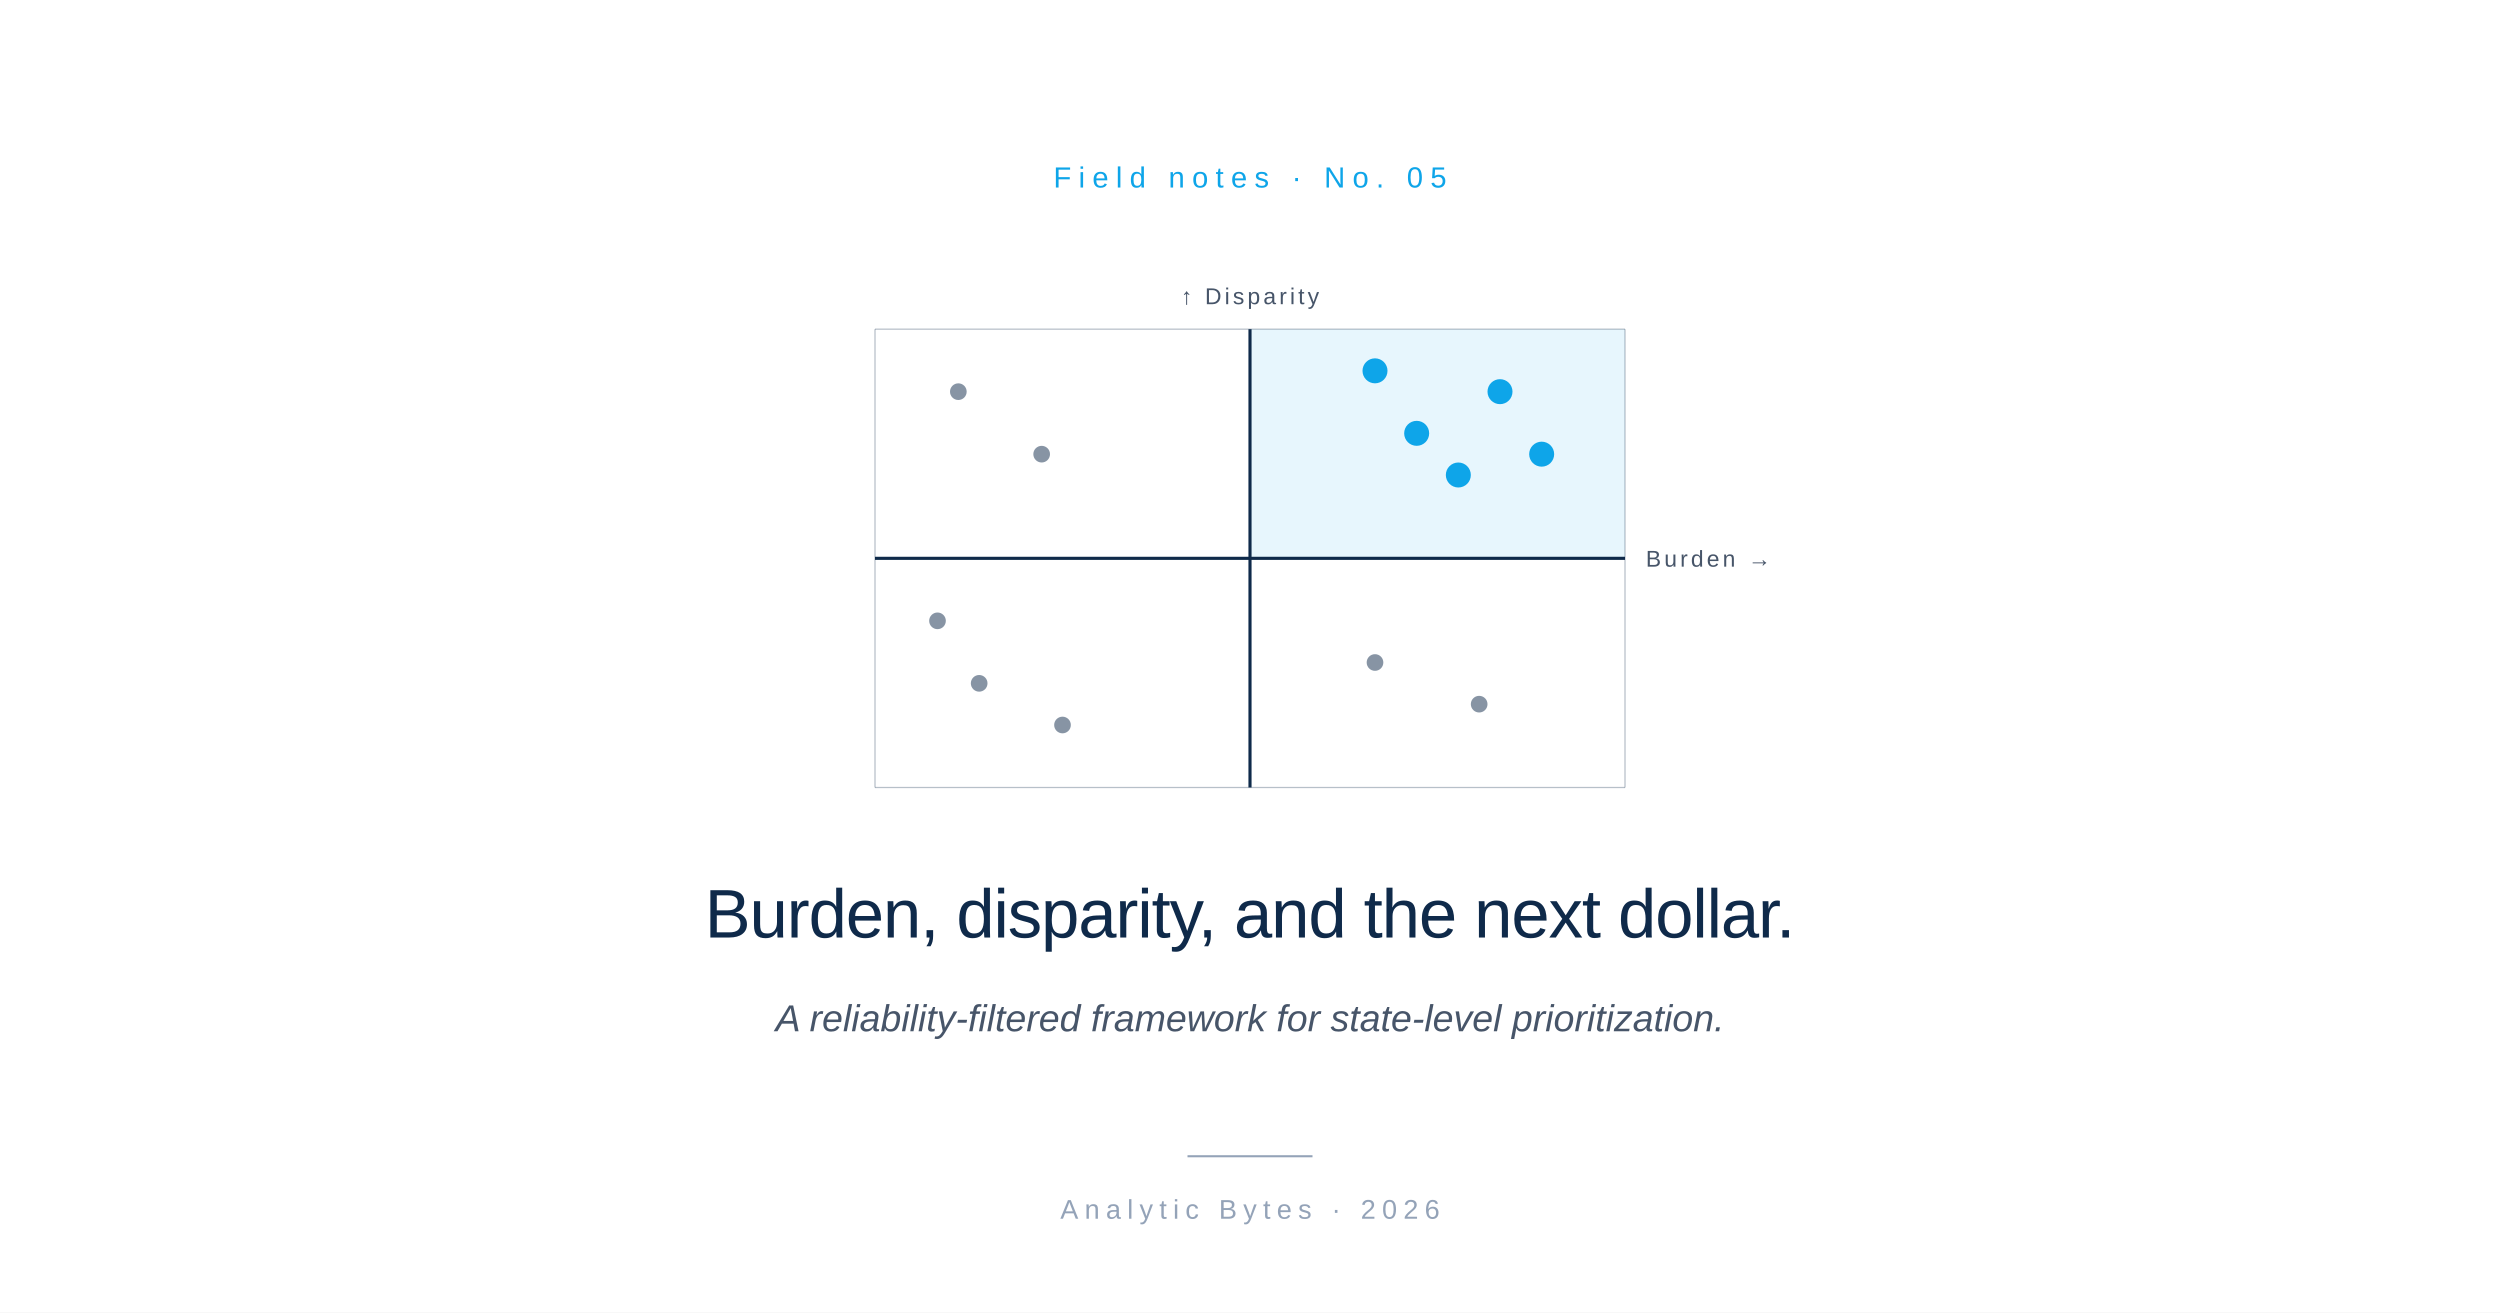
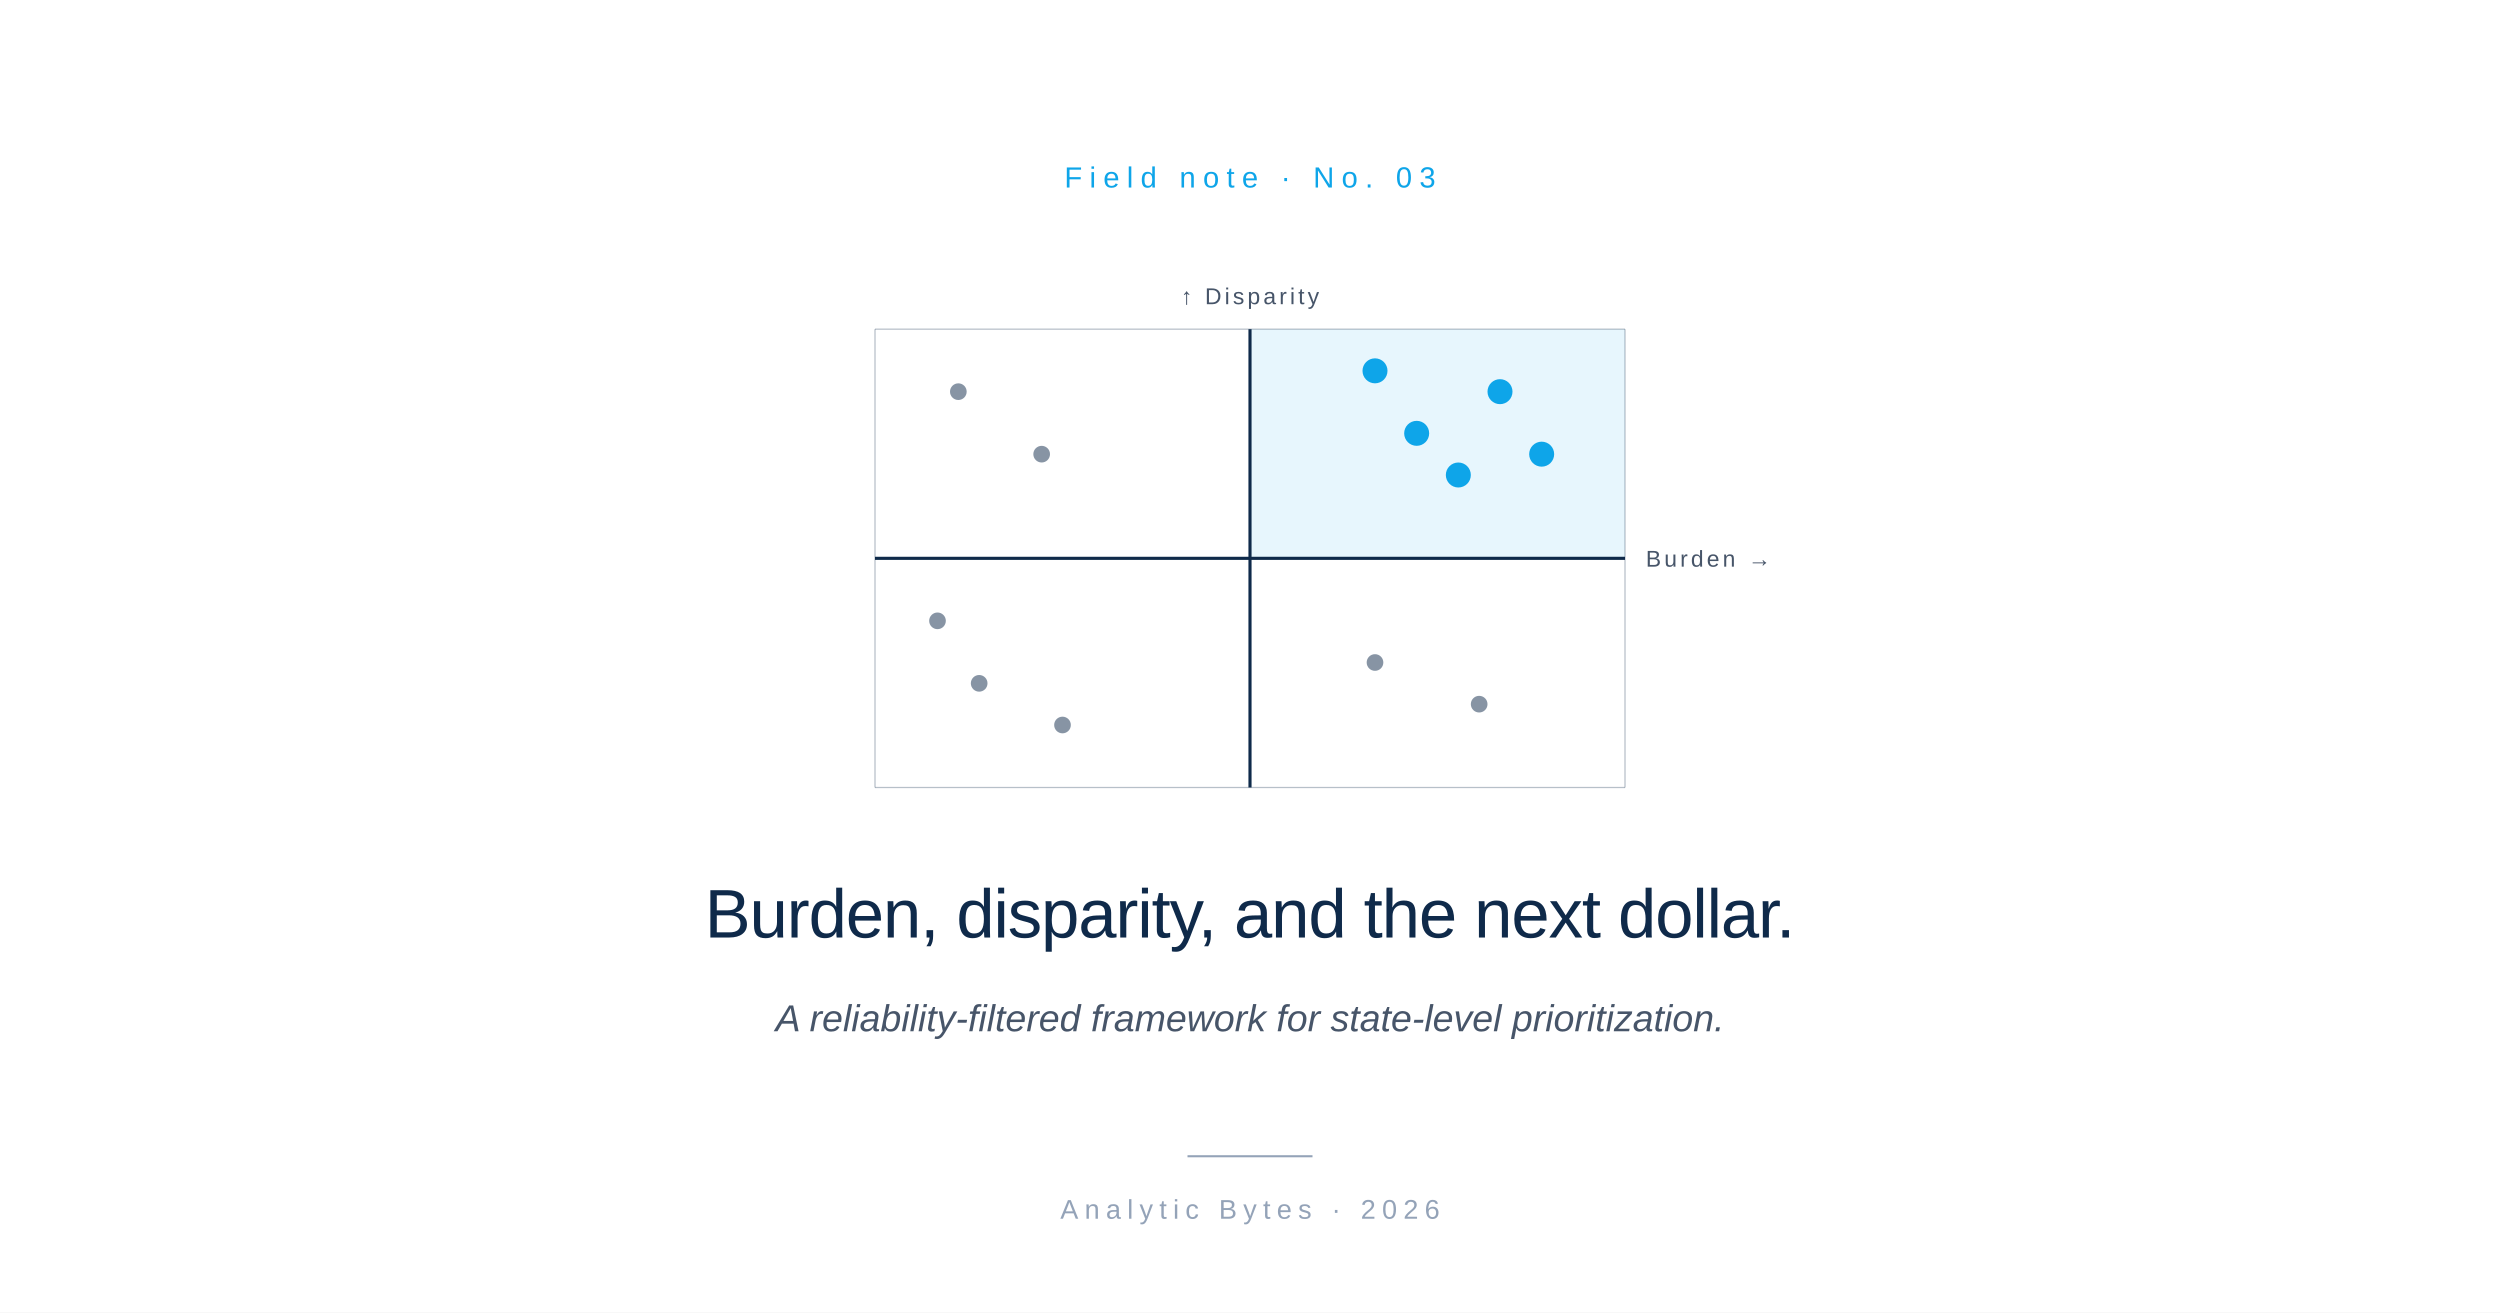
<svg xmlns="http://www.w3.org/2000/svg" viewBox="0 0 1200 630" role="img">
  <rect width="1200" height="630" fill="#FFFFFF" />
-   <text x="600" y="90" font-family="-apple-system, BlinkMacSystemFont, 'Helvetica Neue', Arial, sans-serif" font-size="14" font-weight="500" letter-spacing="3.5" fill="#0EA5E9" text-anchor="middle">Field notes  ·  No. 05</text>
+   <text x="600" y="90" font-family="-apple-system, BlinkMacSystemFont, 'Helvetica Neue', Arial, sans-serif" font-size="14" font-weight="500" letter-spacing="3.5" fill="#0EA5E9" text-anchor="middle">Field note  ·  No. 03</text>
  <g transform="translate(600, 268)">
    <rect x="0" y="-110" width="180" height="110" fill="#0EA5E9" opacity="0.1" />
    <line x1="-180" y1="0" x2="180" y2="0" stroke="#0F2A4A" stroke-width="1.5" />
    <line x1="0" y1="-110" x2="0" y2="110" stroke="#0F2A4A" stroke-width="1.5" />
    <line x1="-180" y1="-110" x2="180" y2="-110" stroke="#0F2A4A" stroke-width="0.6" opacity="0.3" />
    <line x1="-180" y1="110" x2="180" y2="110" stroke="#0F2A4A" stroke-width="0.6" opacity="0.3" />
    <line x1="-180" y1="-110" x2="-180" y2="110" stroke="#0F2A4A" stroke-width="0.6" opacity="0.3" />
    <line x1="180" y1="-110" x2="180" y2="110" stroke="#0F2A4A" stroke-width="0.6" opacity="0.3" />
    <circle cx="-130" cy="60" r="4" fill="#0F2A4A" opacity="0.5" />
    <circle cx="-90" cy="80" r="4" fill="#0F2A4A" opacity="0.5" />
    <circle cx="-150" cy="30" r="4" fill="#0F2A4A" opacity="0.5" />
    <circle cx="60" cy="50" r="4" fill="#0F2A4A" opacity="0.5" />
    <circle cx="110" cy="70" r="4" fill="#0F2A4A" opacity="0.5" />
    <circle cx="-100" cy="-50" r="4" fill="#0F2A4A" opacity="0.5" />
    <circle cx="-140" cy="-80" r="4" fill="#0F2A4A" opacity="0.5" />
    <circle cx="80" cy="-60" r="6" fill="#0EA5E9" />
    <circle cx="120" cy="-80" r="6" fill="#0EA5E9" />
    <circle cx="100" cy="-40" r="6" fill="#0EA5E9" />
    <circle cx="140" cy="-50" r="6" fill="#0EA5E9" />
    <circle cx="60" cy="-90" r="6" fill="#0EA5E9" />
    <text x="190" y="4" font-family="-apple-system, BlinkMacSystemFont, 'Helvetica Neue', Arial, sans-serif" font-size="11" letter-spacing="1.5" fill="#475569">Burden →</text>
    <text x="0" y="-122" font-family="-apple-system, BlinkMacSystemFont, 'Helvetica Neue', Arial, sans-serif" font-size="11" letter-spacing="1.5" fill="#475569" text-anchor="middle">↑ Disparity</text>
  </g>
  <text x="600" y="450" font-family="-apple-system, BlinkMacSystemFont, 'Helvetica Neue', Arial, sans-serif" font-size="33" font-weight="500" letter-spacing="-0.5" fill="#0F2A4A" text-anchor="middle">Burden, disparity, and the next dollar.</text>
  <text x="600" y="495" font-family="-apple-system, BlinkMacSystemFont, 'Helvetica Neue', Arial, sans-serif" font-size="18" font-style="italic" fill="#475569" text-anchor="middle">A reliability-filtered framework for state-level prioritization.</text>
  <line x1="570" y1="555" x2="630" y2="555" stroke="#94A3B8" stroke-width="1" />
  <text x="600" y="585" font-family="-apple-system, BlinkMacSystemFont, 'Helvetica Neue', Arial, sans-serif" font-size="13" letter-spacing="3" fill="#94A3B8" text-anchor="middle">Analytic Bytes  ·  2026</text>
</svg>
